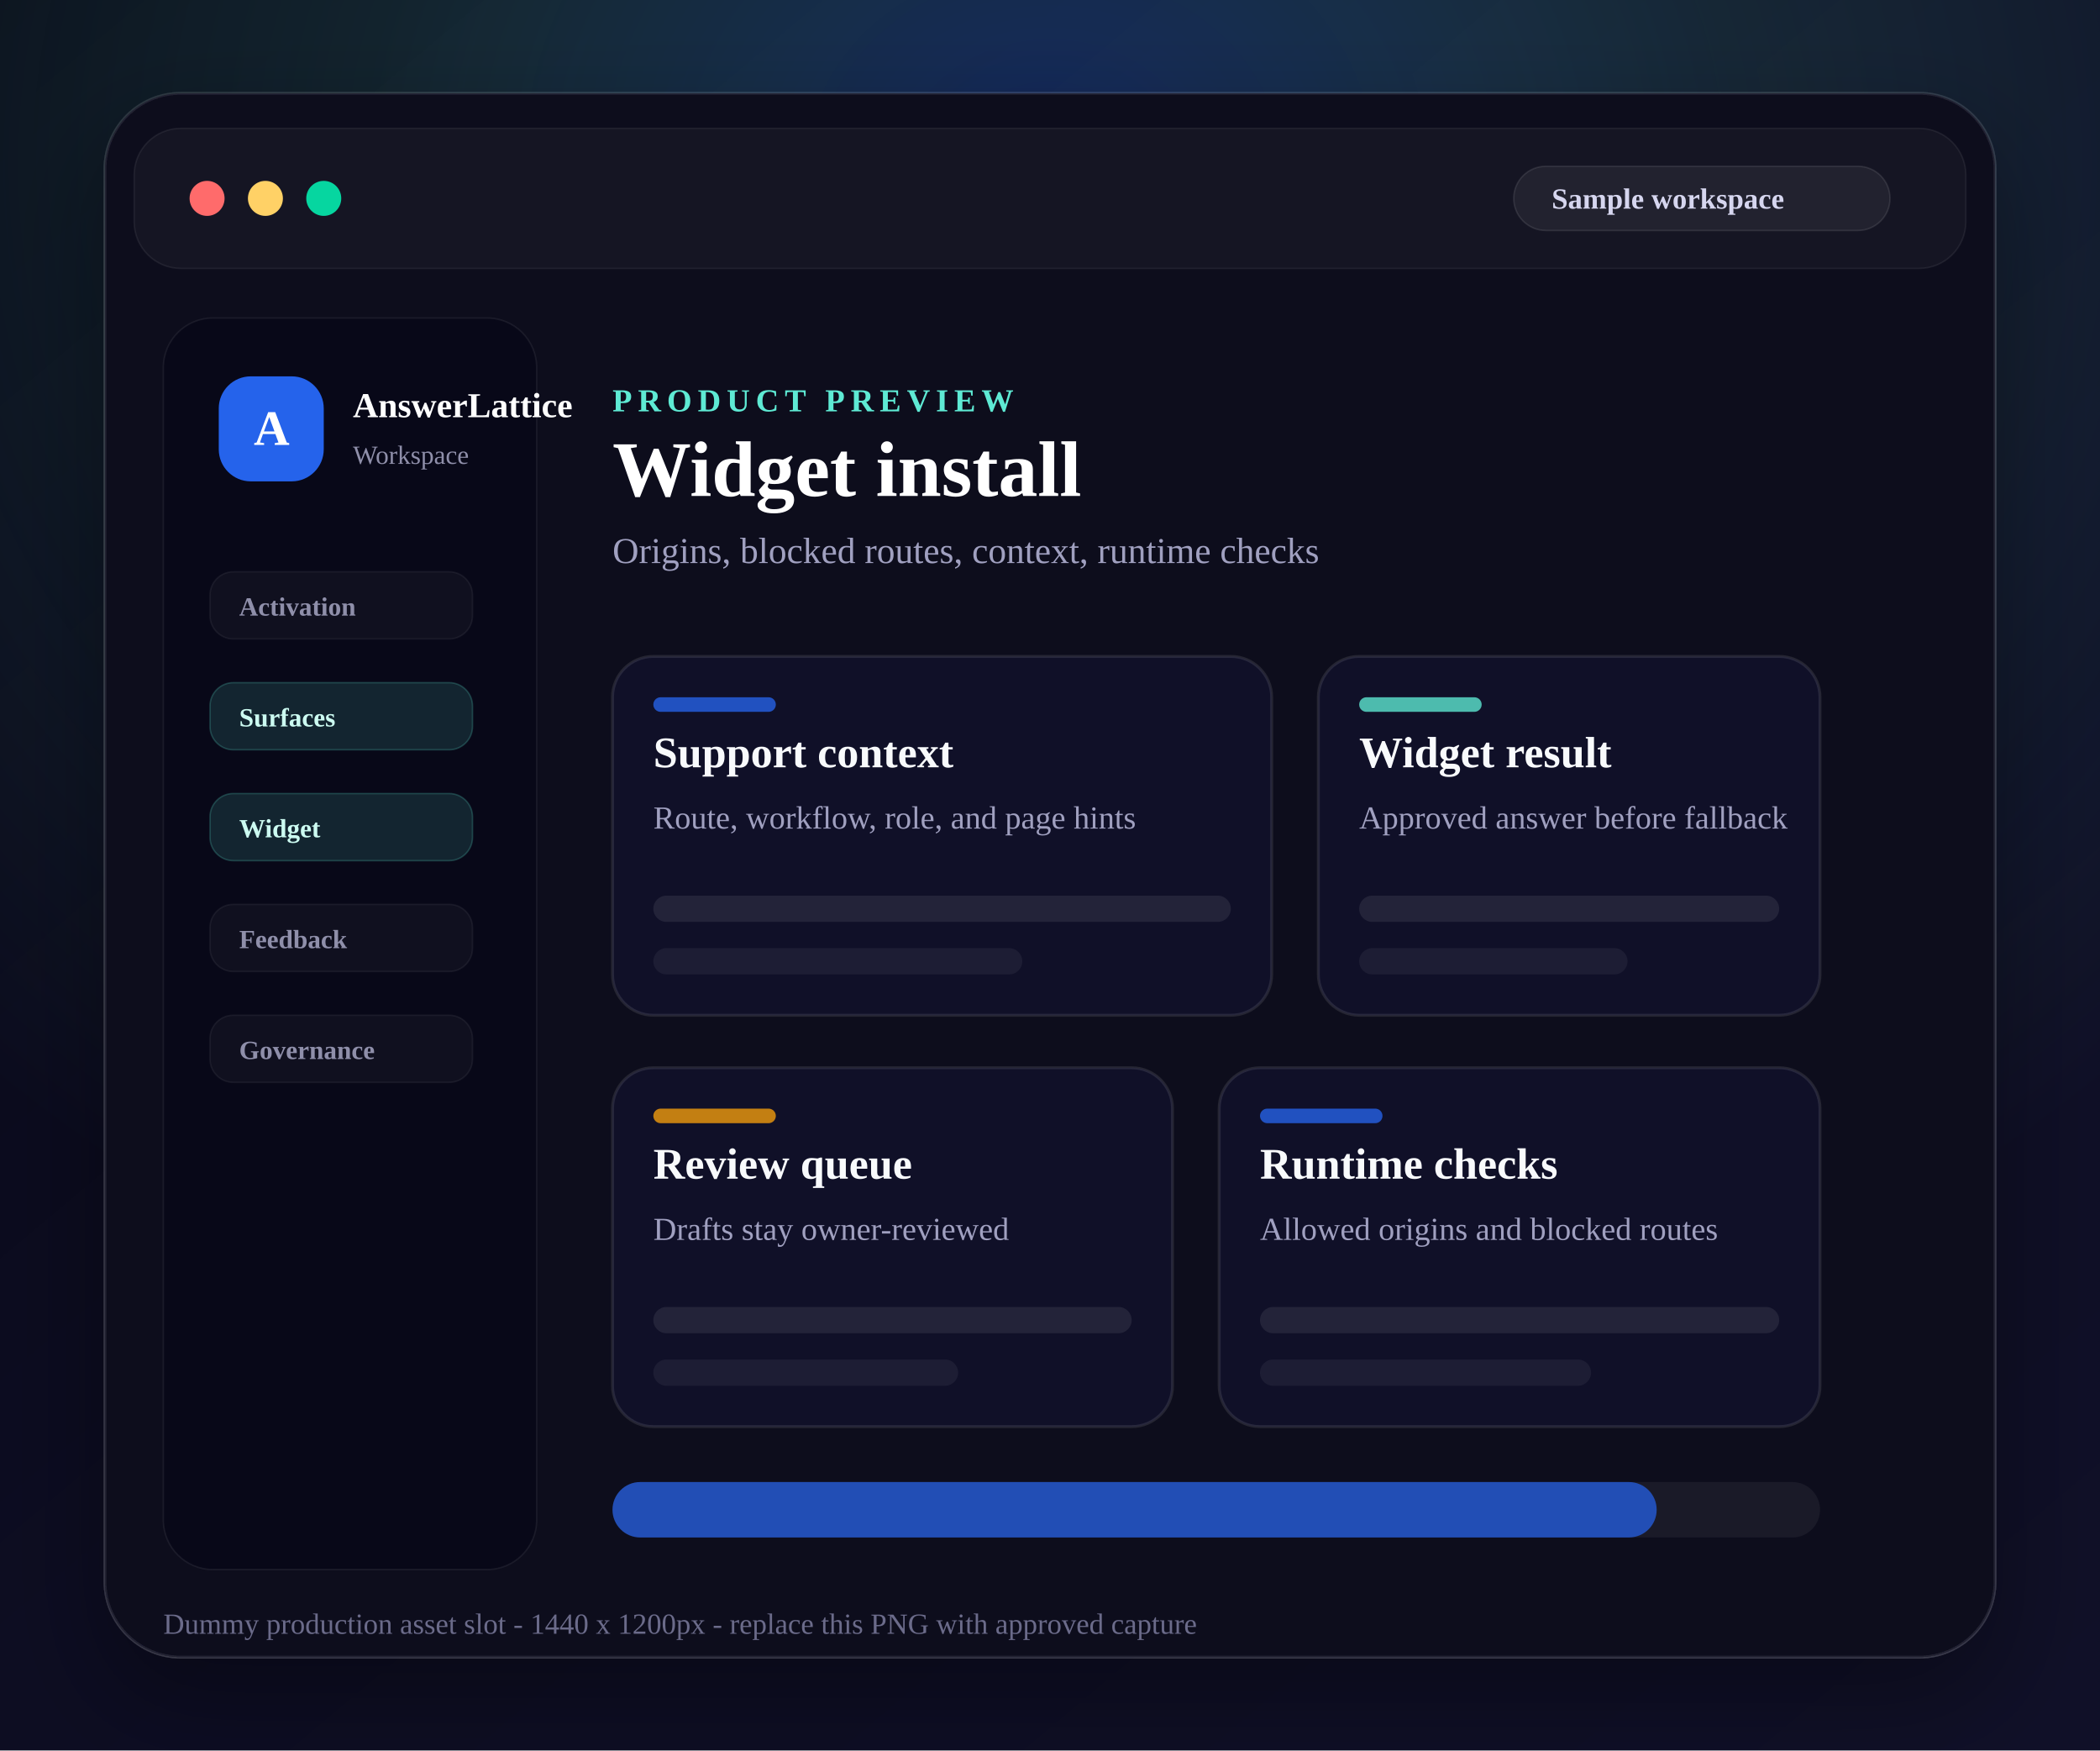
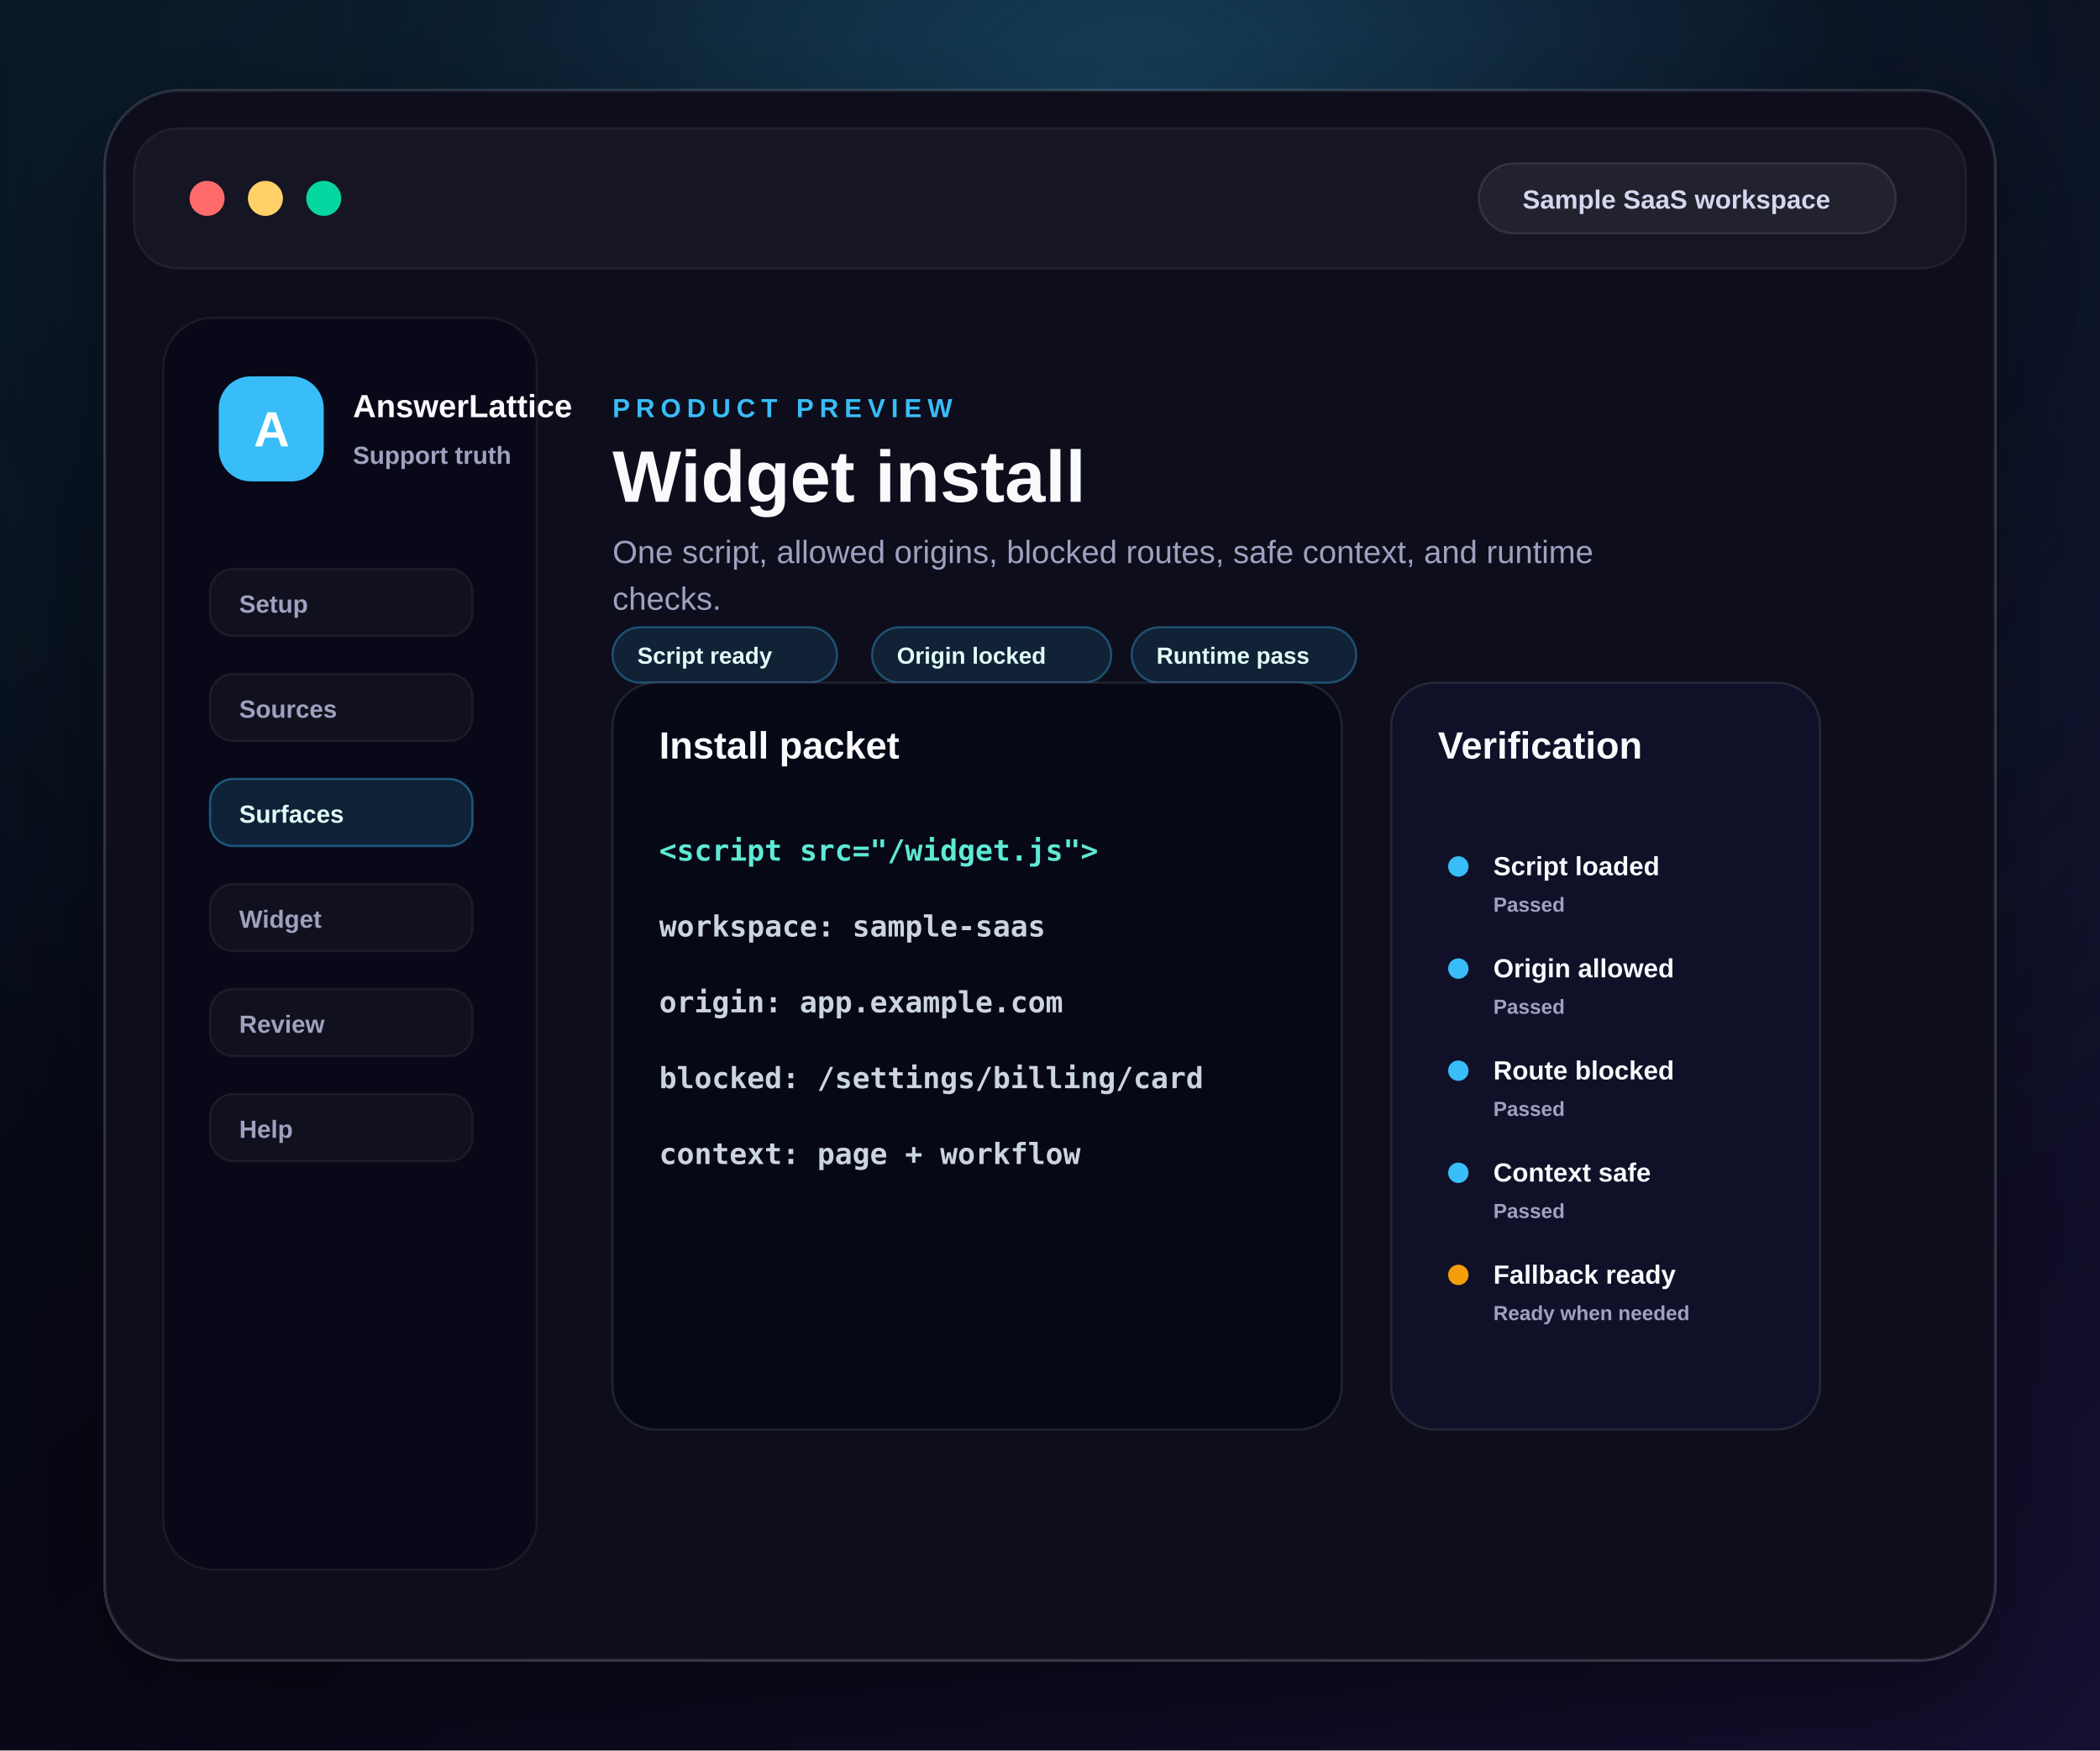
<svg xmlns="http://www.w3.org/2000/svg" width="1440" height="1200" viewBox="0 0 1440 1200">
  <defs>
-     <linearGradient id="bg" x1="0" y1="0" x2="1" y2="1">
-       <stop offset="0" stop-color="#070714" />
-       <stop offset="0.48" stop-color="#0d0d22" />
-       <stop offset="1" stop-color="#101028" />
+     <linearGradient id="pageBg" x1="0" y1="0" x2="1" y2="1">
+       <stop offset="0" stop-color="#07111d" />
+       <stop offset="0.45" stop-color="#070714" />
+       <stop offset="1" stop-color="#141031" />
    </linearGradient>
-     <radialGradient id="glow" cx="50%" cy="10%" r="72%">
-       <stop offset="0" stop-color="#2563eb" stop-opacity="0.32" />
-       <stop offset="0.45" stop-color="#5eead4" stop-opacity="0.12" />
-       <stop offset="1" stop-color="#5eead4" stop-opacity="0" />
+     <radialGradient id="assetGlow" cx="54%" cy="8%" r="76%">
+       <stop offset="0" stop-color="#38bdf8" stop-opacity="0.30" />
+       <stop offset="0.44" stop-color="#38bdf8" stop-opacity="0.08" />
+       <stop offset="1" stop-color="#38bdf8" stop-opacity="0" />
    </radialGradient>
    <filter id="softShadow" x="-20%" y="-20%" width="140%" height="140%">
-       <feDropShadow dx="0" dy="28" stdDeviation="34" flood-color="#000000" flood-opacity="0.36" />
+       <feDropShadow dx="0" dy="30" stdDeviation="38" flood-color="#000000" flood-opacity="0.42" />
    </filter>
  </defs>
-   <rect width="1440" height="1200" fill="url(#bg)" />
-   <rect width="1440" height="1200" fill="url(#glow)" />
-   <rect x="72" y="64" width="1296" height="1072" rx="52" fill="#09091a" stroke="rgba(255,255,255,0.10)" stroke-width="2" filter="url(#softShadow)" />
-   <rect x="92" y="88" width="1256" height="96" rx="32" fill="rgba(255,255,255,0.035)" stroke="rgba(255,255,255,0.07)" stroke-width="1" />
+   <rect width="1440" height="1200" fill="url(#pageBg)" />
+   <rect width="1440" height="1200" fill="url(#assetGlow)" />
+   <rect x="72" y="62" width="1296" height="1076" rx="52" fill="#09091a" stroke="rgba(255,255,255,0.12)" stroke-width="2" filter="url(#softShadow)" />
+   <rect x="92" y="88" width="1256" height="96" rx="30" fill="rgba(255,255,255,0.035)" stroke="rgba(255,255,255,0.065)" stroke-width="1.5" />
  <circle cx="142" cy="136" r="12" fill="#ff6b6b" />
  <circle cx="182" cy="136" r="12" fill="#ffd166" />
  <circle cx="222" cy="136" r="12" fill="#06d6a0" />
-   <rect x="1038" y="114" width="258" height="44" rx="22" fill="rgba(255,255,255,0.055)" stroke="rgba(255,255,255,0.10)" stroke-width="1" />
-   <text x="1064" y="143" fill="#d6d6ef" font-size="20" font-weight="700">Sample workspace</text>
-   <rect x="112" y="218" width="256" height="858" rx="34" fill="#080818" stroke="rgba(255,255,255,0.07)" stroke-width="1" />
-   <rect x="150" y="258" width="72" height="72" rx="22" fill="#2563eb" />
-   <text x="174" y="305" fill="#ffffff" font-size="34" font-weight="800">A</text>
-   <text x="242" y="286" fill="#ffffff" font-size="24" font-weight="700">AnswerLattice</text>
-   <text x="242" y="318" fill="#8f8faa" font-size="18">Workspace</text>
-   <rect x="144" y="392" width="180" height="46" rx="16" fill="rgba(255,255,255,0.035)" stroke="rgba(255,255,255,0.06)" stroke-width="1" />
-   <text x="164" y="422" fill="#8f8faa" font-size="18" font-weight="700">Activation</text>
-   <rect x="144" y="468" width="180" height="46" rx="16" fill="rgba(94,234,212,0.13)" stroke="rgba(94,234,212,0.22)" stroke-width="1" />
-   <text x="164" y="498" fill="#ccfbf1" font-size="18" font-weight="700">Surfaces</text>
-   <rect x="144" y="544" width="180" height="46" rx="16" fill="rgba(94,234,212,0.13)" stroke="rgba(94,234,212,0.22)" stroke-width="1" />
-   <text x="164" y="574" fill="#ccfbf1" font-size="18" font-weight="700">Widget</text>
-   <rect x="144" y="620" width="180" height="46" rx="16" fill="rgba(255,255,255,0.035)" stroke="rgba(255,255,255,0.06)" stroke-width="1" />
-   <text x="164" y="650" fill="#8f8faa" font-size="18" font-weight="700">Feedback</text>
-   <rect x="144" y="696" width="180" height="46" rx="16" fill="rgba(255,255,255,0.035)" stroke="rgba(255,255,255,0.06)" stroke-width="1" />
-   <text x="164" y="726" fill="#8f8faa" font-size="18" font-weight="700">Governance</text>
-   <text x="420" y="282" fill="#5eead4" font-size="22" font-weight="800" letter-spacing="4">PRODUCT PREVIEW</text>
-   <text x="420" y="340" fill="#ffffff" font-size="54" font-weight="800">Widget install</text>
-   <text x="420" y="386" fill="#a0a0c0" font-size="25">Origins, blocked routes, context, runtime checks</text>
-   <rect x="420" y="450" width="452" height="246" rx="28" fill="#101028" stroke="rgba(255,255,255,0.10)" stroke-width="2" />
-   <rect x="448" y="478" width="84" height="10" rx="5" fill="#2563eb" opacity="0.78" />
-   <text x="448" y="526" fill="#f8fafc" font-size="30" font-weight="700">Support context</text>
-   <text x="448" y="568" fill="#a0a0c0" font-size="22">Route, workflow, role, and page hints</text>
-   <rect x="448" y="614" width="396" height="18" rx="9" fill="rgba(255,255,255,0.08)" />
-   <rect x="448" y="650" width="253" height="18" rx="9" fill="rgba(255,255,255,0.055)" />
-   <rect x="904" y="450" width="344" height="246" rx="28" fill="#101028" stroke="rgba(255,255,255,0.10)" stroke-width="2" />
-   <rect x="932" y="478" width="84" height="10" rx="5" fill="#5eead4" opacity="0.78" />
-   <text x="932" y="526" fill="#f8fafc" font-size="30" font-weight="700">Widget result</text>
-   <text x="932" y="568" fill="#a0a0c0" font-size="22">Approved answer before fallback</text>
-   <rect x="932" y="614" width="288" height="18" rx="9" fill="rgba(255,255,255,0.08)" />
-   <rect x="932" y="650" width="184" height="18" rx="9" fill="rgba(255,255,255,0.055)" />
-   <rect x="420" y="732" width="384" height="246" rx="28" fill="#101028" stroke="rgba(255,255,255,0.10)" stroke-width="2" />
-   <rect x="448" y="760" width="84" height="10" rx="5" fill="#f59e0b" opacity="0.78" />
-   <text x="448" y="808" fill="#f8fafc" font-size="30" font-weight="700">Review queue</text>
-   <text x="448" y="850" fill="#a0a0c0" font-size="22">Drafts stay owner-reviewed</text>
-   <rect x="448" y="896" width="328" height="18" rx="9" fill="rgba(255,255,255,0.08)" />
-   <rect x="448" y="932" width="209" height="18" rx="9" fill="rgba(255,255,255,0.055)" />
-   <rect x="836" y="732" width="412" height="246" rx="28" fill="#101028" stroke="rgba(255,255,255,0.10)" stroke-width="2" />
-   <rect x="864" y="760" width="84" height="10" rx="5" fill="#2563eb" opacity="0.78" />
-   <text x="864" y="808" fill="#f8fafc" font-size="30" font-weight="700">Runtime checks</text>
-   <text x="864" y="850" fill="#a0a0c0" font-size="22">Allowed origins and blocked routes</text>
-   <rect x="864" y="896" width="356" height="18" rx="9" fill="rgba(255,255,255,0.08)" />
-   <rect x="864" y="932" width="227" height="18" rx="9" fill="rgba(255,255,255,0.055)" />
-   <rect x="420" y="1016" width="828" height="38" rx="19" fill="rgba(255,255,255,0.055)" />
-   <rect x="420" y="1016" width="716" height="38" rx="19" fill="#2563eb" opacity="0.72" />
-   <text x="112" y="1120" fill="#6b6b8a" font-size="20">Dummy production asset slot - 1440 x 1200px - replace this PNG with approved capture</text>
+   <rect x="1014" y="112" width="286" height="48" rx="24" fill="rgba(255,255,255,0.055)" stroke="rgba(255,255,255,0.10)" stroke-width="1.5" />
+   <text x="1044" y="143" fill="#d6d6ef" font-family="-apple-system, BlinkMacSystemFont, 'Segoe UI', Arial, sans-serif" font-size="18" font-weight="700">Sample SaaS workspace</text>
+   <rect x="112" y="218" width="256" height="858" rx="34" fill="#080818" stroke="rgba(255,255,255,0.065)" stroke-width="1.5" />
+   <rect x="150" y="258" width="72" height="72" rx="22" fill="#38bdf8" />
+   <text x="174" y="306" fill="#ffffff" font-family="-apple-system, BlinkMacSystemFont, 'Segoe UI', Arial, sans-serif" font-size="34" font-weight="800">A</text>
+   <text x="242" y="286" fill="#f8fafc" font-family="-apple-system, BlinkMacSystemFont, 'Segoe UI', Arial, sans-serif" font-size="22" font-weight="800">AnswerLattice</text>
+   <text x="242" y="318" fill="#a0a0c0" font-family="-apple-system, BlinkMacSystemFont, 'Segoe UI', Arial, sans-serif" font-size="17" font-weight="600">Support truth</text>
+   <rect x="144" y="390" width="180" height="46" rx="16" fill="rgba(255,255,255,0.035)" stroke="rgba(255,255,255,0.065)" stroke-width="1.5" />
+   <text x="164" y="420" fill="#a0a0c0" font-family="-apple-system, BlinkMacSystemFont, 'Segoe UI', Arial, sans-serif" font-size="17" font-weight="750">Setup</text>
+   <rect x="144" y="462" width="180" height="46" rx="16" fill="rgba(255,255,255,0.035)" stroke="rgba(255,255,255,0.065)" stroke-width="1.5" />
+   <text x="164" y="492" fill="#a0a0c0" font-family="-apple-system, BlinkMacSystemFont, 'Segoe UI', Arial, sans-serif" font-size="17" font-weight="750">Sources</text>
+   <rect x="144" y="534" width="180" height="46" rx="16" fill="rgba(56,189,248,0.14)" stroke="rgba(56,189,248,0.4)" stroke-width="1.5" />
+   <text x="164" y="564" fill="#dffdf8" font-family="-apple-system, BlinkMacSystemFont, 'Segoe UI', Arial, sans-serif" font-size="17" font-weight="750">Surfaces</text>
+   <rect x="144" y="606" width="180" height="46" rx="16" fill="rgba(255,255,255,0.035)" stroke="rgba(255,255,255,0.065)" stroke-width="1.5" />
+   <text x="164" y="636" fill="#a0a0c0" font-family="-apple-system, BlinkMacSystemFont, 'Segoe UI', Arial, sans-serif" font-size="17" font-weight="750">Widget</text>
+   <rect x="144" y="678" width="180" height="46" rx="16" fill="rgba(255,255,255,0.035)" stroke="rgba(255,255,255,0.065)" stroke-width="1.5" />
+   <text x="164" y="708" fill="#a0a0c0" font-family="-apple-system, BlinkMacSystemFont, 'Segoe UI', Arial, sans-serif" font-size="17" font-weight="750">Review</text>
+   <rect x="144" y="750" width="180" height="46" rx="16" fill="rgba(255,255,255,0.035)" stroke="rgba(255,255,255,0.065)" stroke-width="1.5" />
+   <text x="164" y="780" fill="#a0a0c0" font-family="-apple-system, BlinkMacSystemFont, 'Segoe UI', Arial, sans-serif" font-size="17" font-weight="750">Help</text>
+   <text x="420" y="286" fill="#38bdf8" font-family="-apple-system, BlinkMacSystemFont, 'Segoe UI', Arial, sans-serif" font-size="18" font-weight="800" letter-spacing="4">PRODUCT PREVIEW</text>
+   <text x="420" y="344" fill="#f8fafc" font-family="-apple-system, BlinkMacSystemFont, 'Segoe UI', Arial, sans-serif" font-size="50" font-weight="800">Widget install</text>
+   <text x="420" y="386" fill="#a0a0c0" font-family="-apple-system, BlinkMacSystemFont, 'Segoe UI', Arial, sans-serif" font-size="22" font-weight="500">One script, allowed origins, blocked routes, safe context, and runtime</text>
+   <text x="420" y="418" fill="#a0a0c0" font-family="-apple-system, BlinkMacSystemFont, 'Segoe UI', Arial, sans-serif" font-size="22" font-weight="500">checks.</text>
+   <rect x="420" y="430" width="154" height="38" rx="19" fill="rgba(56,189,248,0.12)" stroke="rgba(56,189,248,0.34)" stroke-width="1.5" />
+   <text x="437" y="455" fill="#dffdf8" font-family="-apple-system, BlinkMacSystemFont, 'Segoe UI', Arial, sans-serif" font-size="16" font-weight="700">Script ready</text>
+   <rect x="598" y="430" width="164" height="38" rx="19" fill="rgba(56,189,248,0.12)" stroke="rgba(56,189,248,0.34)" stroke-width="1.5" />
+   <text x="615" y="455" fill="#dffdf8" font-family="-apple-system, BlinkMacSystemFont, 'Segoe UI', Arial, sans-serif" font-size="16" font-weight="700">Origin locked</text>
+   <rect x="776" y="430" width="154" height="38" rx="19" fill="rgba(56,189,248,0.12)" stroke="rgba(56,189,248,0.34)" stroke-width="1.5" />
+   <text x="793" y="455" fill="#dffdf8" font-family="-apple-system, BlinkMacSystemFont, 'Segoe UI', Arial, sans-serif" font-size="16" font-weight="700">Runtime pass</text>
+   <rect x="420" y="468" width="500" height="512" rx="30" fill="#070816" stroke="rgba(255,255,255,0.10)" stroke-width="1.5" />
+   <text x="452" y="520" fill="#f8fafc" font-family="-apple-system, BlinkMacSystemFont, 'Segoe UI', Arial, sans-serif" font-size="26" font-weight="800">Install packet</text>
+   <text x="452" y="590" fill="#5eead4" font-family="SFMono-Regular, Menlo, Monaco, Consolas, monospace" font-size="20" font-weight="650">&lt;script src="/widget.js"&gt;</text>
+   <text x="452" y="642" fill="#cbd5e1" font-family="SFMono-Regular, Menlo, Monaco, Consolas, monospace" font-size="20" font-weight="650">workspace: sample-saas</text>
+   <text x="452" y="694" fill="#cbd5e1" font-family="SFMono-Regular, Menlo, Monaco, Consolas, monospace" font-size="20" font-weight="650">origin: app.example.com</text>
+   <text x="452" y="746" fill="#cbd5e1" font-family="SFMono-Regular, Menlo, Monaco, Consolas, monospace" font-size="20" font-weight="650">blocked: /settings/billing/card</text>
+   <text x="452" y="798" fill="#cbd5e1" font-family="SFMono-Regular, Menlo, Monaco, Consolas, monospace" font-size="20" font-weight="650">context: page + workflow</text>
+   <rect x="954" y="468" width="294" height="512" rx="30" fill="#101028" stroke="rgba(255,255,255,0.10)" stroke-width="1.5" />
+   <text x="986" y="520" fill="#f8fafc" font-family="-apple-system, BlinkMacSystemFont, 'Segoe UI', Arial, sans-serif" font-size="26" font-weight="800">Verification</text>
+   <circle cx="1000" cy="594" r="7" fill="#38bdf8" />
+   <text x="1024" y="600" fill="#f8fafc" font-family="-apple-system, BlinkMacSystemFont, 'Segoe UI', Arial, sans-serif" font-size="18" font-weight="720">Script loaded</text>
+   <text x="1024" y="625" fill="#a0a0c0" font-family="-apple-system, BlinkMacSystemFont, 'Segoe UI', Arial, sans-serif" font-size="14" font-weight="650">Passed</text>
+   <circle cx="1000" cy="664" r="7" fill="#38bdf8" />
+   <text x="1024" y="670" fill="#f8fafc" font-family="-apple-system, BlinkMacSystemFont, 'Segoe UI', Arial, sans-serif" font-size="18" font-weight="720">Origin allowed</text>
+   <text x="1024" y="695" fill="#a0a0c0" font-family="-apple-system, BlinkMacSystemFont, 'Segoe UI', Arial, sans-serif" font-size="14" font-weight="650">Passed</text>
+   <circle cx="1000" cy="734" r="7" fill="#38bdf8" />
+   <text x="1024" y="740" fill="#f8fafc" font-family="-apple-system, BlinkMacSystemFont, 'Segoe UI', Arial, sans-serif" font-size="18" font-weight="720">Route blocked</text>
+   <text x="1024" y="765" fill="#a0a0c0" font-family="-apple-system, BlinkMacSystemFont, 'Segoe UI', Arial, sans-serif" font-size="14" font-weight="650">Passed</text>
+   <circle cx="1000" cy="804" r="7" fill="#38bdf8" />
+   <text x="1024" y="810" fill="#f8fafc" font-family="-apple-system, BlinkMacSystemFont, 'Segoe UI', Arial, sans-serif" font-size="18" font-weight="720">Context safe</text>
+   <text x="1024" y="835" fill="#a0a0c0" font-family="-apple-system, BlinkMacSystemFont, 'Segoe UI', Arial, sans-serif" font-size="14" font-weight="650">Passed</text>
+   <circle cx="1000" cy="874" r="7" fill="#f59e0b" />
+   <text x="1024" y="880" fill="#f8fafc" font-family="-apple-system, BlinkMacSystemFont, 'Segoe UI', Arial, sans-serif" font-size="18" font-weight="720">Fallback ready</text>
+   <text x="1024" y="905" fill="#a0a0c0" font-family="-apple-system, BlinkMacSystemFont, 'Segoe UI', Arial, sans-serif" font-size="14" font-weight="650">Ready when needed</text>
</svg>
